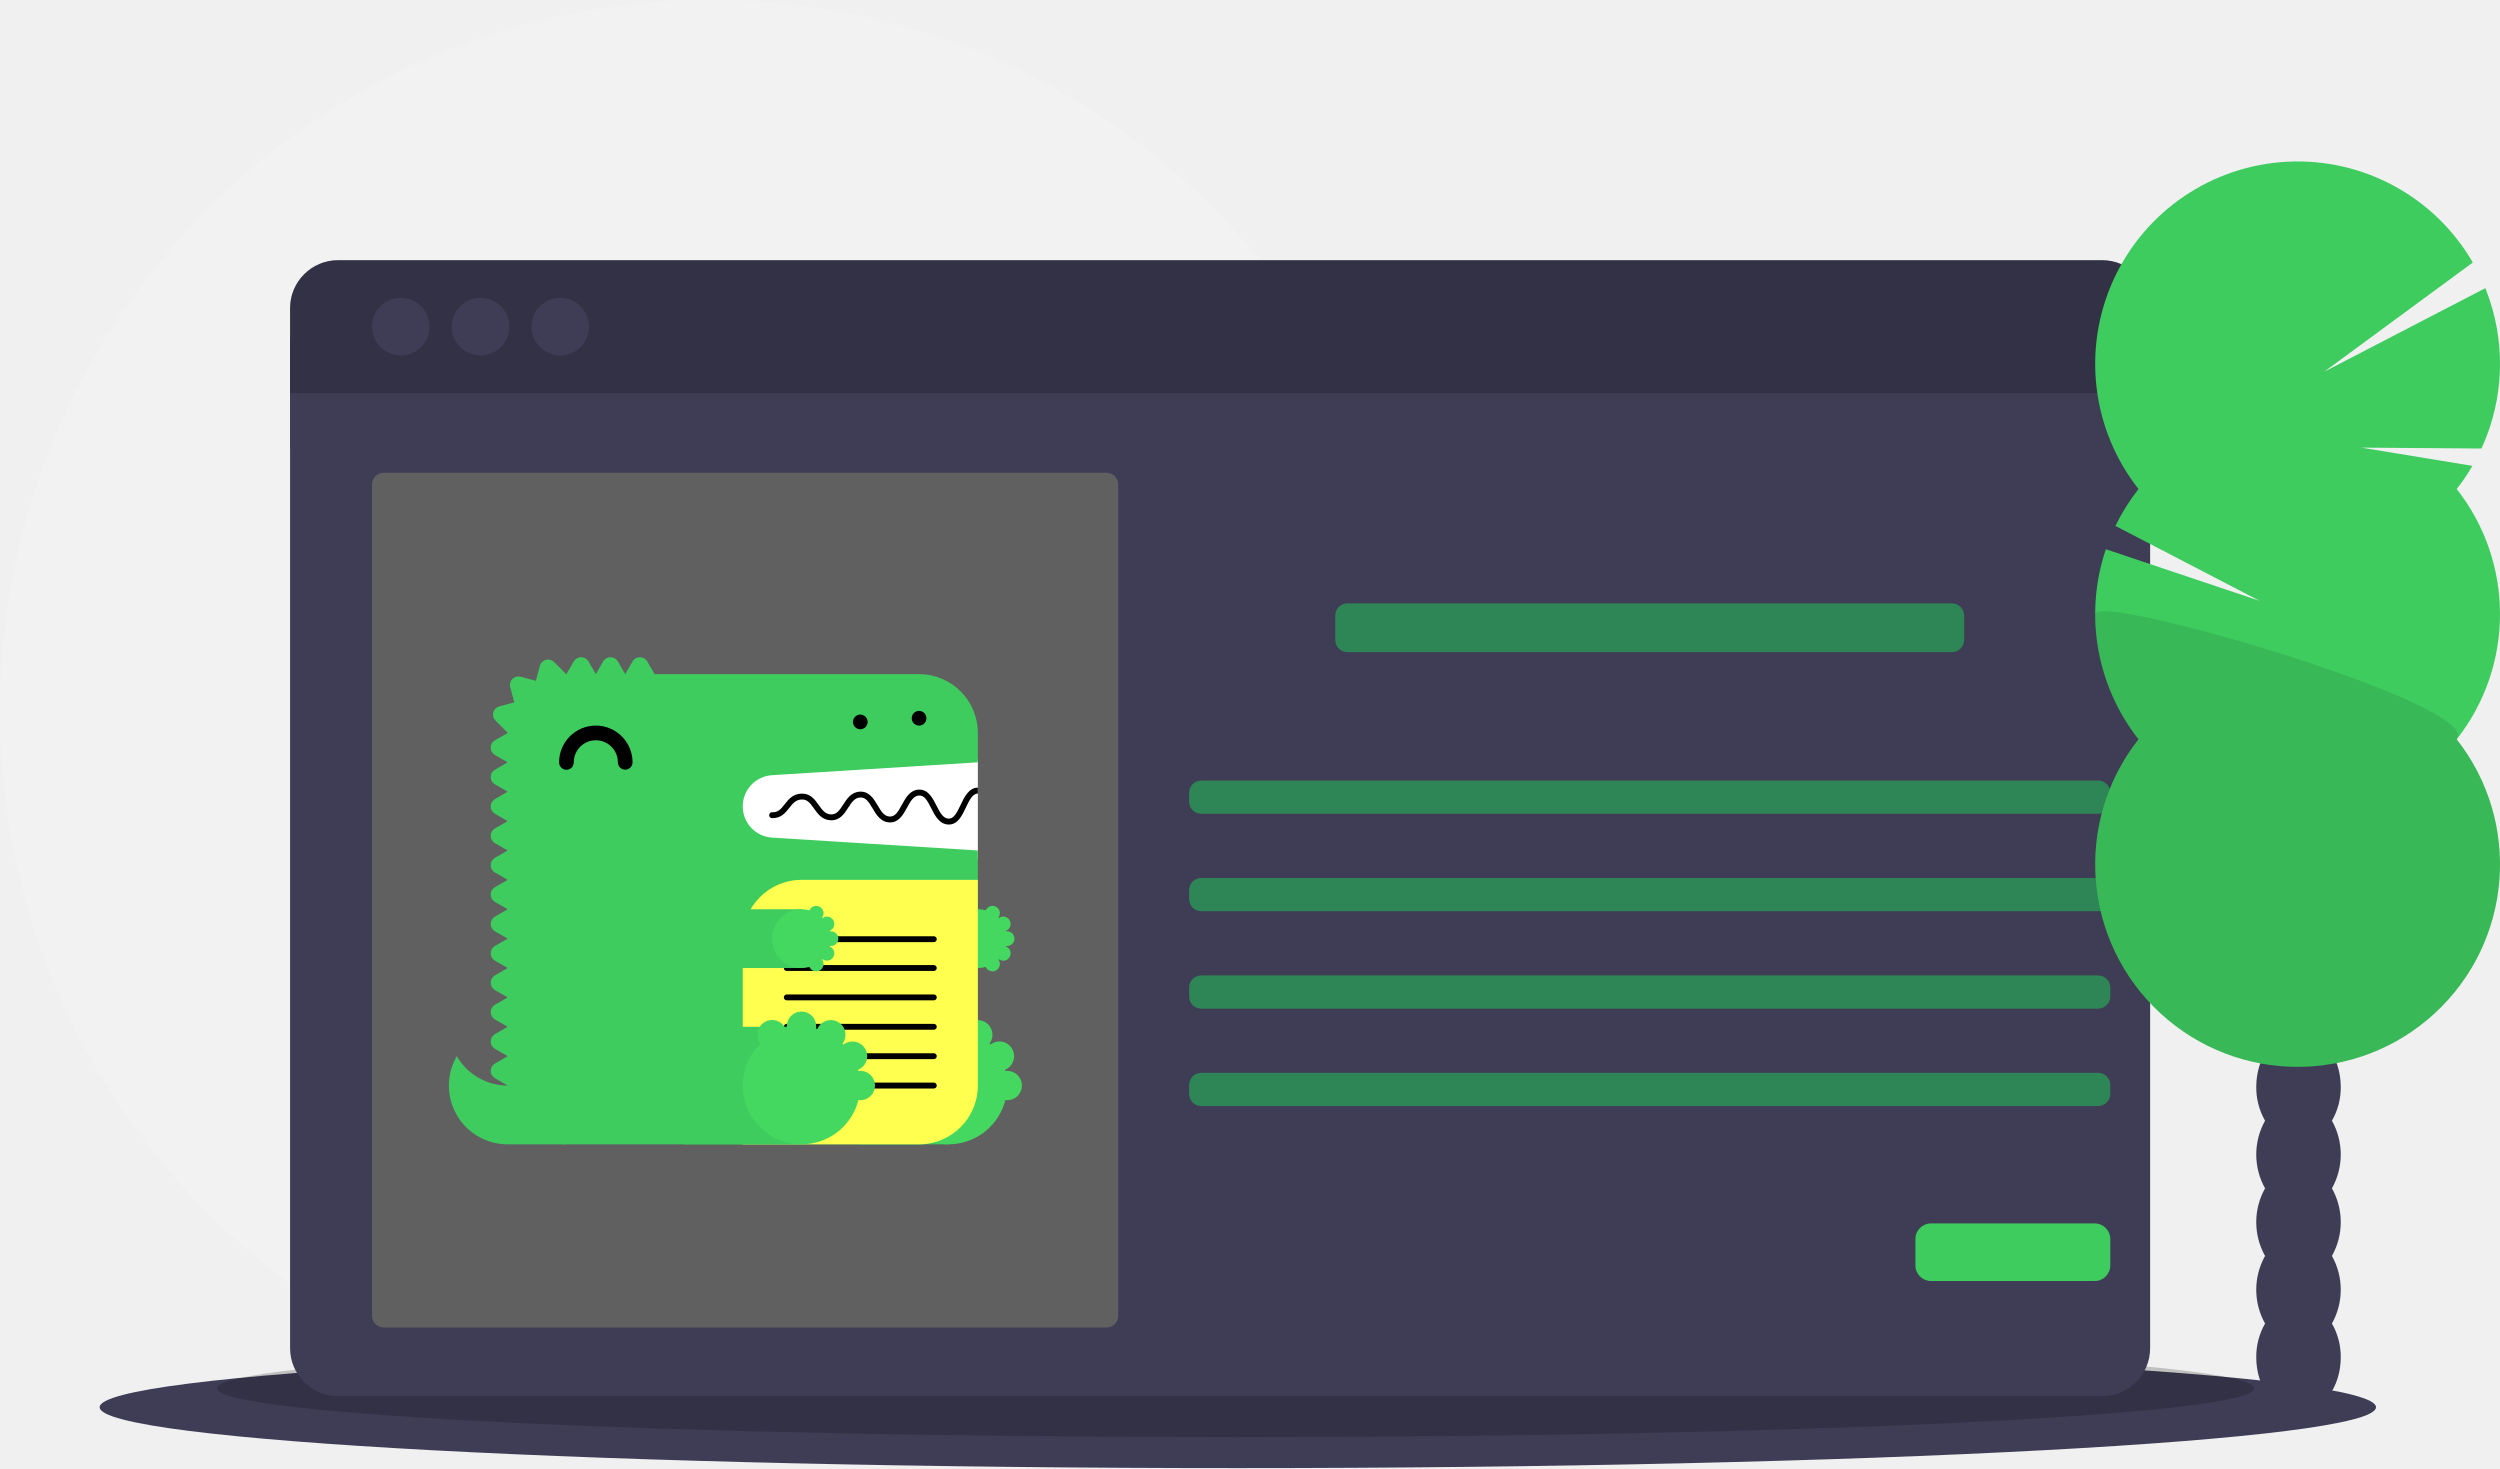
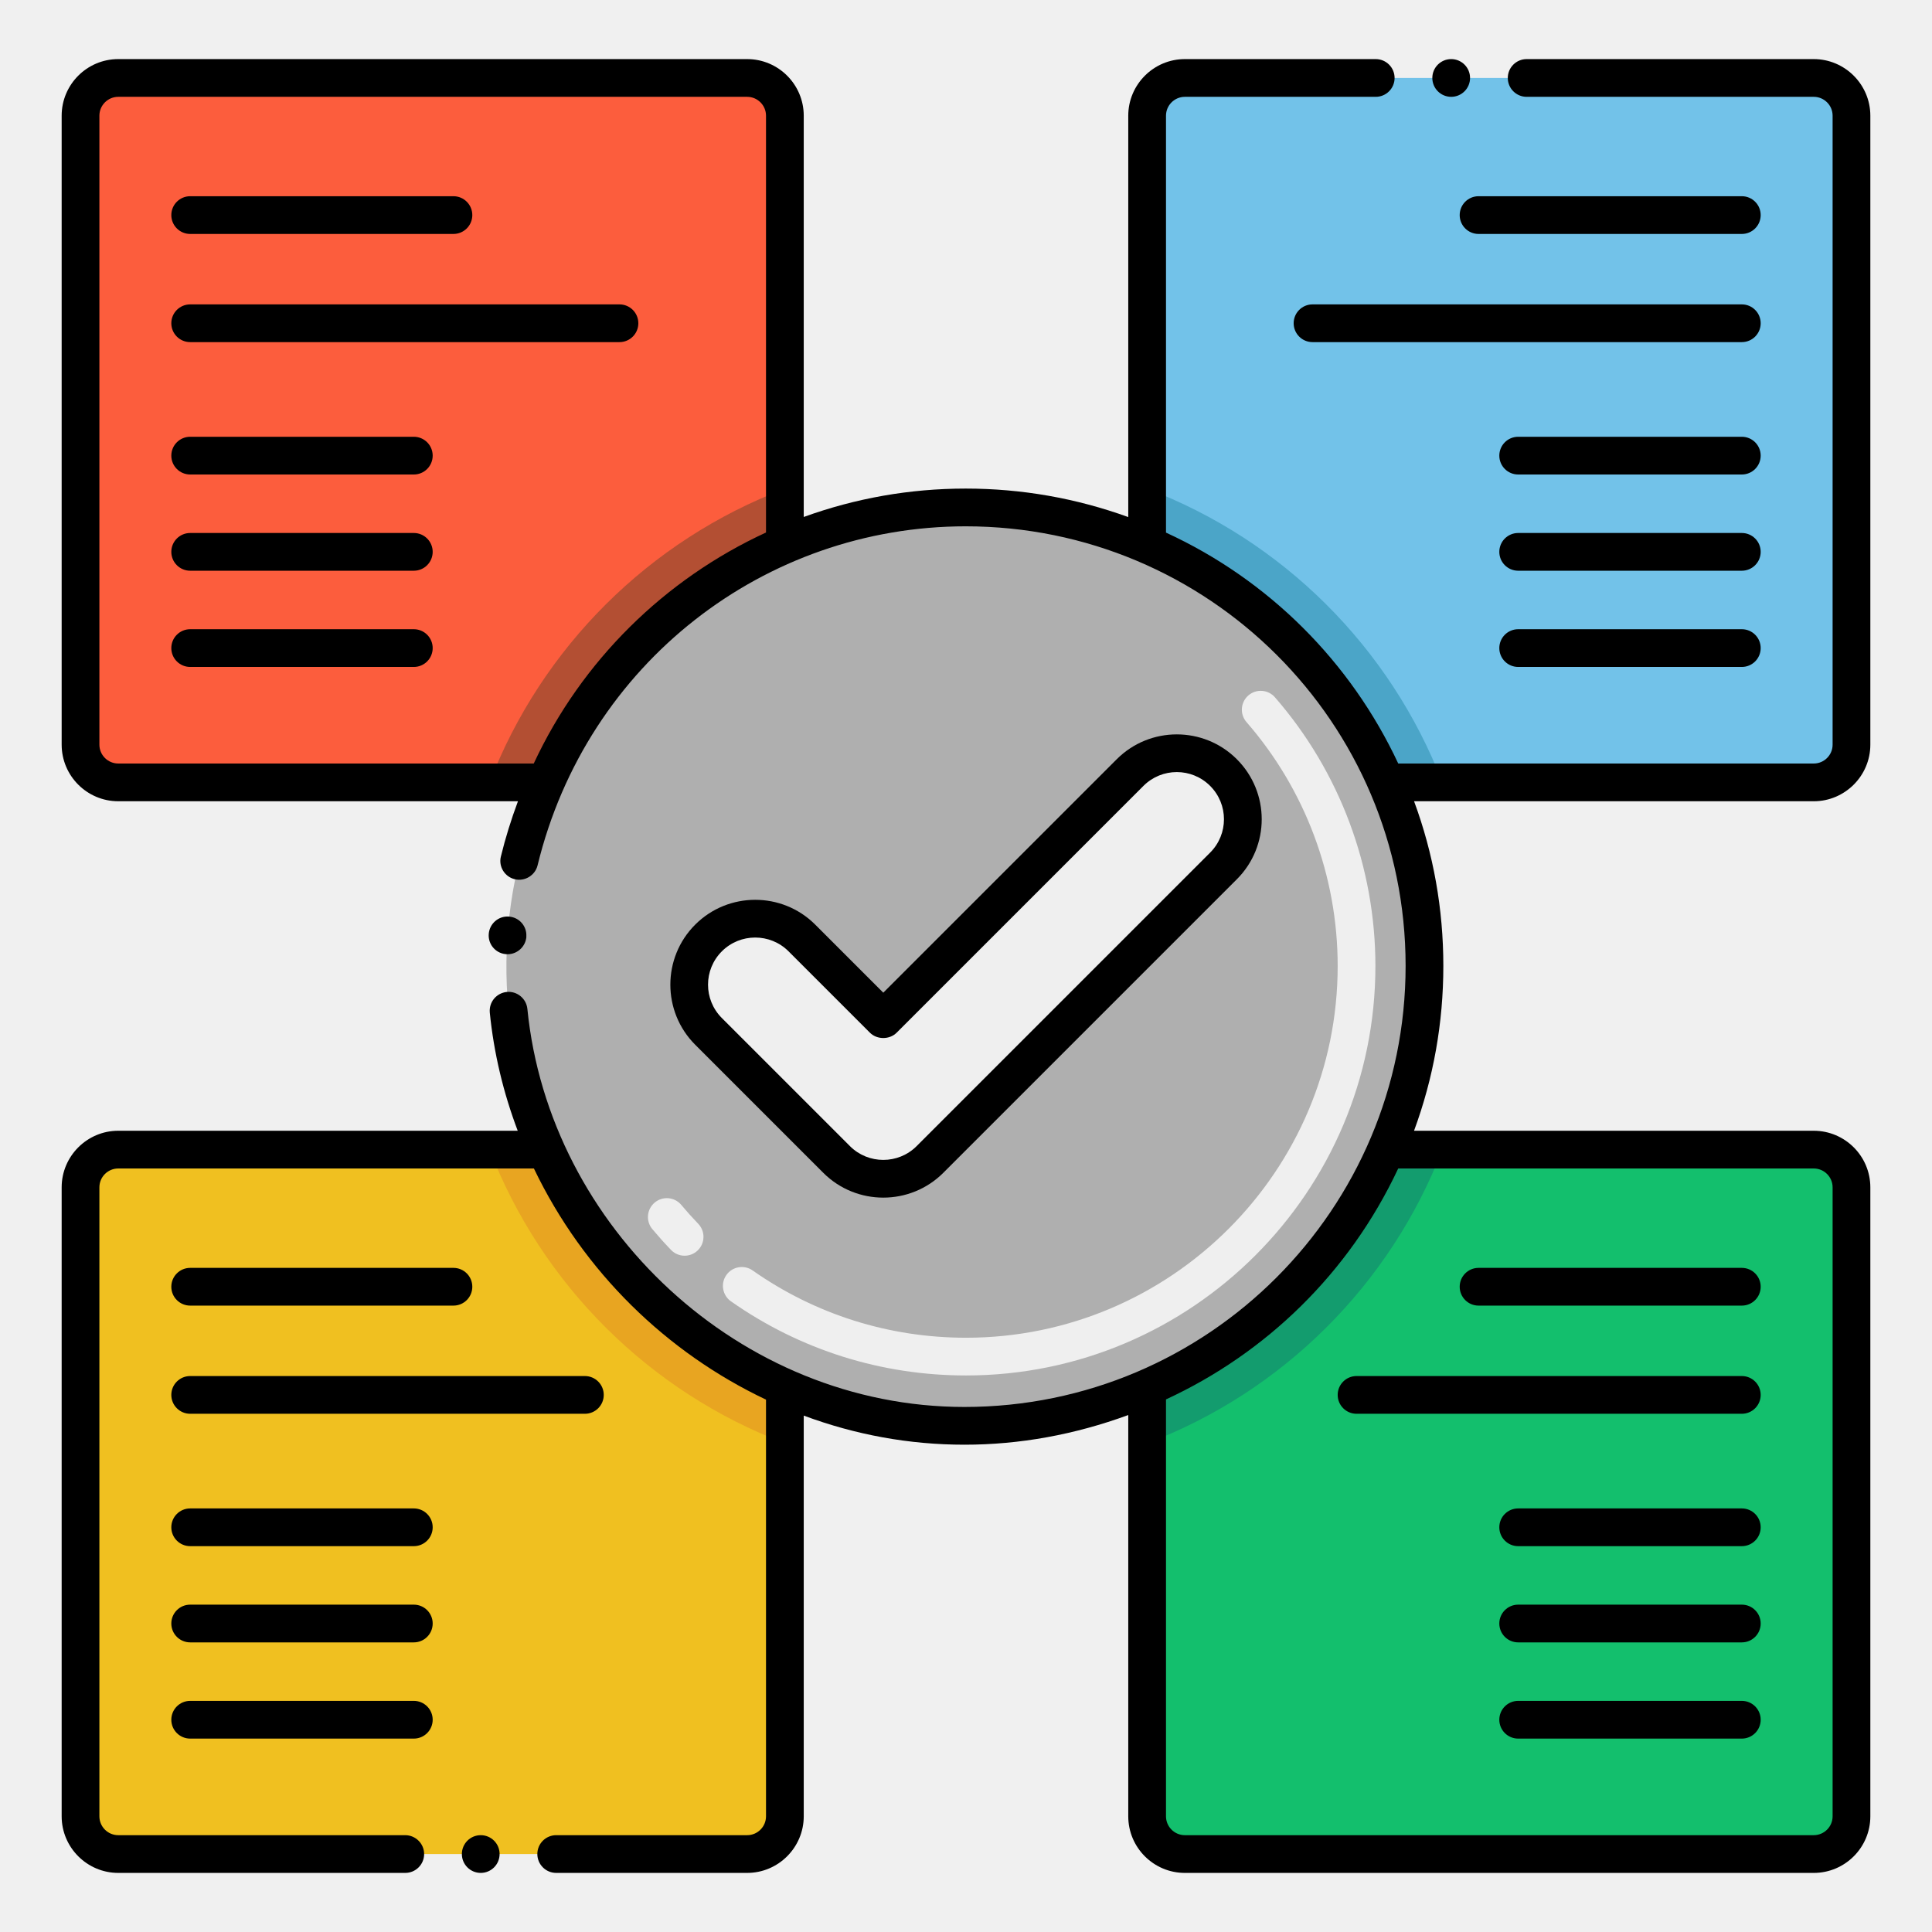
- <svg xmlns="http://www.w3.org/2000/svg" width="1129" height="663" viewBox="0 0 1129 663">
-   <circle cx="321" cy="321" r="321" fill="#f2f2f2" />
-   <ellipse cx="559" cy="635.5" rx="514" ry="27.5" fill="#3f3d56" />
-   <ellipse cx="558" cy="627" rx="460" ry="22" opacity="0.2" />
-   <rect x="131" y="152.5" width="840" height="50" fill="#3f3d56" />
-   <path d="M166.5,727.33A21.67,21.67,0,0,0,188.17,749H984.83A21.67,21.67,0,0,0,1006.5,727.33V296h-840Z" transform="translate(-35.5 -118.5)" fill="#3f3d56" />
-   <path d="M984.83,236H188.17A21.67,21.67,0,0,0,166.5,257.67V296h840V257.67A21.67,21.67,0,0,0,984.83,236Z" transform="translate(-35.5 -118.5)" fill="#3f3d56" />
-   <path d="M984.83,236H188.17A21.67,21.67,0,0,0,166.5,257.67V296h840V257.67A21.67,21.67,0,0,0,984.83,236Z" transform="translate(-35.5 -118.5)" opacity="0.2" />
-   <circle cx="181" cy="147.5" r="13" fill="#3f3d56" />
-   <circle cx="217" cy="147.5" r="13" fill="#3f3d56" />
-   <circle cx="253" cy="147.5" r="13" fill="#3f3d56" />
-   <rect x="168" y="213.5" width="337" height="386" rx="5.335" fill="#606060" />
-   <rect x="603" y="272.5" width="284" height="22" rx="5.476" fill="#2e8555" />
-   <rect x="537" y="352.5" width="416" height="15" rx="5.476" fill="#2e8555" />
-   <rect x="537" y="396.5" width="416" height="15" rx="5.476" fill="#2e8555" />
-   <rect x="537" y="440.5" width="416" height="15" rx="5.476" fill="#2e8555" />
-   <rect x="537" y="484.5" width="416" height="15" rx="5.476" fill="#2e8555" />
-   <rect x="865" y="552.5" width="88" height="26" rx="7.028" fill="#3ecc5f" />
-   <path d="M1088.603,624.616a30.114,30.114,0,0,0,3.983-15.266c0-13.797-8.544-24.981-19.083-24.981s-19.083,11.184-19.083,24.981a30.114,30.114,0,0,0,3.983,15.266,31.248,31.248,0,0,0,0,30.532,31.248,31.248,0,0,0,0,30.532,31.248,31.248,0,0,0,0,30.532,30.114,30.114,0,0,0-3.983,15.266c0,13.797,8.544,24.981,19.083,24.981s19.083-11.184,19.083-24.981a30.114,30.114,0,0,0-3.983-15.266,31.248,31.248,0,0,0,0-30.532,31.248,31.248,0,0,0,0-30.532,31.248,31.248,0,0,0,0-30.532Z" transform="translate(-35.5 -118.5)" fill="#3f3d56" />
-   <ellipse cx="1038.003" cy="460.318" rx="19.083" ry="24.981" fill="#3f3d56" />
-   <ellipse cx="1038.003" cy="429.786" rx="19.083" ry="24.981" fill="#3f3d56" />
-   <path d="M1144.939,339.345a91.611,91.611,0,0,0,7.107-10.461l-50.141-8.235,54.229.403a91.566,91.566,0,0,0,1.746-72.426l-72.754,37.741,67.097-49.321a91.413,91.413,0,1,0-150.971,102.298,91.458,91.458,0,0,0-10.425,16.669l65.087,33.814-69.4-23.292a91.46,91.46,0,0,0,14.738,85.837,91.406,91.406,0,1,0,143.689,0,91.418,91.418,0,0,0,0-113.029Z" transform="translate(-35.5 -118.5)" fill="#3ecc5f" fill-rule="evenodd" />
-   <path d="M981.688,395.859a91.013,91.013,0,0,0,19.561,56.514,91.406,91.406,0,1,0,143.689,0C1157.19,436.821,981.688,385.6,981.688,395.859Z" transform="translate(-35.5 -118.5)" opacity="0.1" />
-   <path d="M365.62,461.436H477.094v45.12H365.62Z" transform="translate(-35.5 -118.5)" fill="#fff" fill-rule="evenodd" />
-   <path d="M264.763,608.741a26.509,26.509,0,0,1-22.962-13.271,26.51,26.51,0,0,0,22.962,39.812H291.304V608.741Z" transform="translate(-35.5 -118.5)" fill="#3ecc5f" fill-rule="evenodd" />
-   <path d="M384.172,468.571l92.922-5.807V449.493a26.541,26.541,0,0,0-26.541-26.541H331.116l-3.318-5.746a3.83,3.83,0,0,0-6.635,0l-3.318,5.746-3.318-5.746a3.83,3.83,0,0,0-6.635,0l-3.318,5.746L301.257,417.205a3.83,3.83,0,0,0-6.635,0L291.304,422.951c-.029,0-.056.004-.086.004l-5.497-5.495a3.829,3.829,0,0,0-6.407,1.717l-1.817,6.773L270.607,424.103a3.83,3.83,0,0,0-4.691,4.693l1.845,6.891-6.771,1.814a3.832,3.832,0,0,0-1.72,6.41l5.497,5.497c0,.028-.004.056-.004.085l-5.746,3.318a3.83,3.83,0,0,0,0,6.635l5.746,3.318L259.016,466.081a3.83,3.83,0,0,0,0,6.635l5.746,3.318-5.746,3.318a3.83,3.83,0,0,0,0,6.635l5.746,3.318-5.746,3.318a3.83,3.83,0,0,0,0,6.635l5.746,3.318-5.746,3.318a3.83,3.83,0,0,0,0,6.635l5.746,3.318-5.746,3.318a3.83,3.83,0,0,0,0,6.635l5.746,3.318-5.746,3.318a3.83,3.83,0,0,0,0,6.635l5.746,3.318-5.746,3.318a3.83,3.83,0,0,0,0,6.635l5.746,3.318L259.016,558.976a3.83,3.83,0,0,0,0,6.635l5.746,3.318-5.746,3.318a3.83,3.83,0,0,0,0,6.635l5.746,3.318-5.746,3.318a3.83,3.83,0,0,0,0,6.635l5.746,3.318-5.746,3.318a3.83,3.83,0,0,0,0,6.635l5.746,3.318A26.541,26.541,0,0,0,291.304,635.283H450.553A26.541,26.541,0,0,0,477.094,608.741V502.575l-92.922-5.807a14.126,14.126,0,0,1,0-28.198" transform="translate(-35.5 -118.5)" fill="#3ecc5f" fill-rule="evenodd" />
-   <path d="M424.011,635.283h39.812V582.2H424.011Z" transform="translate(-35.5 -118.5)" fill="#3ecc5f" fill-rule="evenodd" />
-   <path d="M490.365,602.106a6.602,6.602,0,0,0-.848.085c-.05-.199-.098-.399-.154-.599A6.627,6.627,0,1,0,482.806,590.21q-.22-.225-.445-.446a6.624,6.624,0,1,0-11.397-6.564c-.196-.056-.394-.102-.591-.153a6.64,6.64,0,1,0-13.101,0c-.196.05-.394.097-.591.153a6.628,6.628,0,1,0-11.397,6.564,26.528,26.528,0,1,0,44.231,25.528,6.621,6.621,0,1,0,.848-13.186" transform="translate(-35.5 -118.5)" fill="#44d860" fill-rule="evenodd" />
-   <path d="M437.282,555.658H477.094V529.117H437.282Z" transform="translate(-35.5 -118.5)" fill="#3ecc5f" fill-rule="evenodd" />
-   <path d="M490.365,545.705a3.318,3.318,0,0,0,0-6.635,3.411,3.411,0,0,0-.423.042c-.027-.1-.049-.199-.077-.299a3.319,3.319,0,0,0-1.278-6.379,3.282,3.282,0,0,0-2.001.687q-.109-.113-.223-.223a3.282,3.282,0,0,0,.671-1.983,3.318,3.318,0,0,0-6.37-1.299,13.271,13.271,0,1,0,0,25.541,3.318,3.318,0,0,0,6.37-1.299,3.282,3.282,0,0,0-.671-1.983q.113-.109.223-.223a3.282,3.282,0,0,0,2.001.687,3.318,3.318,0,0,0,1.278-6.379c.028-.098.05-.199.077-.299a3.413,3.413,0,0,0,.423.042" transform="translate(-35.5 -118.5)" fill="#44d860" fill-rule="evenodd" />
-   <path d="M317.845,466.081a3.318,3.318,0,0,1-3.318-3.318,9.953,9.953,0,1,0-19.906,0,3.318,3.318,0,1,1-6.635,0,16.588,16.588,0,1,1,33.177,0,3.318,3.318,0,0,1-3.318,3.318" transform="translate(-35.5 -118.5)" fill-rule="evenodd" />
-   <path d="M370.928,635.283h79.624A26.541,26.541,0,0,0,477.094,608.741v-92.895H397.47a26.541,26.541,0,0,0-26.541,26.541Z" transform="translate(-35.5 -118.5)" fill="#ffff50" fill-rule="evenodd" />
-   <path d="M457.214,556.985H390.808a1.327,1.327,0,0,1,0-2.654h66.407a1.327,1.327,0,0,1,0,2.654m0,26.541H390.808a1.327,1.327,0,1,1,0-2.654h66.407a1.327,1.327,0,0,1,0,2.654m0,26.541H390.808a1.327,1.327,0,1,1,0-2.654h66.407a1.327,1.327,0,0,1,0,2.654m0-66.107H390.808a1.327,1.327,0,0,1,0-2.654h66.407a1.327,1.327,0,0,1,0,2.654m0,26.295H390.808a1.327,1.327,0,0,1,0-2.654h66.407a1.327,1.327,0,0,1,0,2.654m0,26.541H390.808a1.327,1.327,0,0,1,0-2.654h66.407a1.327,1.327,0,0,1,0,2.654M477.094,474.191c-.016,0-.029-.008-.045-.007-4.101.139-6.041,4.241-7.753,7.86-1.786,3.782-3.168,6.241-5.432,6.167-2.507-.09-3.94-2.922-5.458-5.919-1.744-3.442-3.734-7.347-7.913-7.201-4.042.138-5.989,3.708-7.706,6.857-1.827,3.355-3.071,5.395-5.469,5.3-2.557-.093-3.916-2.395-5.489-5.06-1.753-2.967-3.78-6.304-7.878-6.189-3.973.137-5.925,3.165-7.648,5.839-1.822,2.827-3.099,4.549-5.527,4.447-2.618-.093-3.971-2.004-5.535-4.216-1.757-2.486-3.737-5.299-7.823-5.162-3.886.133-5.838,2.614-7.559,4.801-1.635,2.076-2.912,3.718-5.612,3.615a1.328,1.328,0,1,0-.096,2.654c4.004.134,6.032-2.389,7.793-4.628,1.562-1.985,2.91-3.699,5.564-3.789,2.556-.109,3.754,1.48,5.567,4.041,1.721,2.434,3.675,5.194,7.605,5.336,4.118.138,6.099-2.939,7.854-5.663,1.569-2.434,2.922-4.535,5.507-4.624,2.379-.089,3.675,1.792,5.501,4.885,1.721,2.916,3.671,6.219,7.68,6.365,4.147.143,6.15-3.477,7.895-6.682,1.512-2.771,2.938-5.388,5.466-5.476,2.379-.056,3.62,2.117,5.456,5.746,1.715,3.388,3.659,7.226,7.73,7.373l.224.004c4.066,0,5.996-4.081,7.704-7.689,1.512-3.198,2.942-6.211,5.397-6.334Z" transform="translate(-35.5 -118.5)" fill-rule="evenodd" />
-   <path d="M344.387,635.283h53.083V582.2H344.387Z" transform="translate(-35.5 -118.5)" fill="#3ecc5f" fill-rule="evenodd" />
-   <path d="M424.011,602.106a6.602,6.602,0,0,0-.848.085c-.05-.199-.098-.399-.154-.599A6.627,6.627,0,1,0,416.452,590.21q-.22-.225-.445-.446a6.624,6.624,0,1,0-11.397-6.564c-.196-.056-.394-.102-.591-.153a6.64,6.64,0,1,0-13.101,0c-.196.05-.394.097-.591.153a6.628,6.628,0,1,0-11.397,6.564,26.528,26.528,0,1,0,44.231,25.528,6.621,6.621,0,1,0,.848-13.186" transform="translate(-35.5 -118.5)" fill="#44d860" fill-rule="evenodd" />
-   <path d="M344.387,555.658h53.083V529.117H344.387Z" transform="translate(-35.5 -118.5)" fill="#3ecc5f" fill-rule="evenodd" />
-   <path d="M410.74,545.705a3.318,3.318,0,1,0,0-6.635,3.411,3.411,0,0,0-.423.042c-.027-.1-.049-.199-.077-.299a3.319,3.319,0,0,0-1.278-6.379,3.282,3.282,0,0,0-2.001.687q-.109-.113-.223-.223a3.282,3.282,0,0,0,.671-1.983,3.318,3.318,0,0,0-6.37-1.299,13.271,13.271,0,1,0,0,25.541,3.318,3.318,0,0,0,6.37-1.299,3.282,3.282,0,0,0-.671-1.983q.113-.109.223-.223a3.282,3.282,0,0,0,2.001.687,3.318,3.318,0,0,0,1.278-6.379c.028-.098.05-.199.077-.299a3.413,3.413,0,0,0,.423.042" transform="translate(-35.5 -118.5)" fill="#44d860" fill-rule="evenodd" />
-   <path d="M424.011,447.834a3.603,3.603,0,0,1-.65-.066,3.344,3.344,0,0,1-.624-.186,3.447,3.447,0,0,1-.572-.305,5.027,5.027,0,0,1-.504-.411,3.887,3.887,0,0,1-.41-.504,3.275,3.275,0,0,1-.557-1.845,3.602,3.602,0,0,1,.066-.65,3.826,3.826,0,0,1,.184-.624,3.489,3.489,0,0,1,.307-.571,3.197,3.197,0,0,1,.914-.916,3.447,3.447,0,0,1,.572-.305,3.344,3.344,0,0,1,.624-.186,3.069,3.069,0,0,1,1.301,0,3.223,3.223,0,0,1,1.194.491,5.028,5.028,0,0,1,.504.411,4.88,4.88,0,0,1,.411.504,3.382,3.382,0,0,1,.305.571,3.478,3.478,0,0,1,.252,1.274A3.364,3.364,0,0,1,426.36,446.865a5.027,5.027,0,0,1-.504.411,3.306,3.306,0,0,1-1.845.557m26.541-1.659a3.388,3.388,0,0,1-2.35-.969,5.042,5.042,0,0,1-.41-.504,3.275,3.275,0,0,1-.557-1.845,3.387,3.387,0,0,1,.967-2.349,5.026,5.026,0,0,1,.504-.411,3.447,3.447,0,0,1,.572-.305,3.343,3.343,0,0,1,.624-.186,3.07,3.07,0,0,1,1.301,0,3.224,3.224,0,0,1,1.194.491,5.026,5.026,0,0,1,.504.411,3.388,3.388,0,0,1,.969,2.349,3.726,3.726,0,0,1-.066.65,3.374,3.374,0,0,1-.186.624,4.715,4.715,0,0,1-.305.571,4.88,4.88,0,0,1-.411.504,5.026,5.026,0,0,1-.504.411,3.305,3.305,0,0,1-1.845.557" transform="translate(-35.5 -118.5)" fill-rule="evenodd" />
+ <svg xmlns="http://www.w3.org/2000/svg" version="1.1" x="0px" y="0px" viewBox="0 0 256 256" enable-background="new 0 0 256 256" xml:space="preserve">
+   <g id="Layer_2">
+ </g>
+   <g id="Layer_1">
+     <g>
+ 	</g>
+     <g>
+       <path fill="#FC5D3D" d="M104,15.33v56.84c-13.48,5.78-25.29,16.8-31.68,31.5H15.67c-2.76,0-5-2.24-5-5V15.33c0-2.76,2.24-5,5-5H99    C101.76,10.33,104,12.57,104,15.33z" />
+       <path fill="#B34F33" d="M104,64.76v7.41c-13.48,5.78-25.29,16.8-31.68,31.5h-7.44C71.78,85.78,86.06,71.56,104,64.76z" />
+       <path fill="#72C2E9" d="M245.33,15.33v83.34c0,2.76-2.24,5-5,5h-56.65c-5.99-13.74-17.19-25.28-31.68-31.49V15.33    c0-2.76,2.24-5,5-5h83.33C243.09,10.33,245.33,12.57,245.33,15.33z" />
+       <path fill="#4BA5C8" d="M191.12,103.67h-7.44c-5.99-13.74-17.19-25.28-31.68-31.49v-7.42C169.94,71.56,184.22,85.78,191.12,103.67    z" />
+       <path fill="#F0C020" d="M104,183.87v56.8c0,2.76-2.24,5-5,5H15.67c-2.76,0-5-2.24-5-5v-83.34c0-2.76,2.24-5,5-5h56.65    C78.58,166.29,90,177.68,104,183.87z" />
+       <path fill="#E8A521" d="M104,183.87v7.37c-17.94-6.8-32.22-21.02-39.12-38.91h7.44C78.58,166.29,90,177.68,104,183.87z" />
+       <path fill="#13BF6D" d="M245.33,157.33v83.34c0,2.76-2.24,5-5,5H157c-2.76,0-5-2.24-5-5v-56.85    c14.14-6.08,25.51-17.39,31.68-31.49h56.65C243.09,152.33,245.33,154.57,245.33,157.33z" />
+       <path fill="#139C6E" d="M183.68,152.33h7.44c-6.9,17.89-21.18,32.11-39.12,38.91v-7.42C166.14,177.74,177.51,166.43,183.68,152.33    z" />
+       <path fill="#AFAFAF" d="M183.68,152.33c-6.17,14.1-17.54,25.41-31.68,31.49c-16.85,7.26-33.76,6.35-48,0.05    c-14-6.19-25.42-17.58-31.68-31.54c-6.47-14.44-7.43-31.63,0-48.66c6.39-14.7,18.2-25.72,31.68-31.5    c15.39-6.63,32.82-6.51,48,0.01c14.49,6.21,25.69,17.75,31.68,31.49C190.45,119.11,190.44,136.88,183.68,152.33z" />
+       <path fill="#EFEFEF" d="M149.744,102.368l-32.704,32.704l-10.783-10.783c-3.417-3.417-8.957-3.417-12.374,0l0,0    c-3.417,3.417-3.417,8.957,0,12.374l16.971,16.971c3.417,3.417,8.957,3.417,12.374,0l38.891-38.891    c3.417-3.417,3.417-8.957,0-12.374l0,0C158.701,98.951,153.161,98.951,149.744,102.368z" />
+       <g>
+         <g>
+           <path fill="#EFEFEF" d="M128,182.256c-11.224,0-21.994-3.397-31.146-9.824c-1.13-0.793-1.403-2.353-0.609-3.482      c0.794-1.131,2.353-1.403,3.482-0.609c8.306,5.833,18.083,8.916,28.272,8.916c27.157,0,49.25-22.098,49.25-49.26      c0-11.891-4.291-23.368-12.082-32.317c-0.906-1.042-0.797-2.621,0.244-3.527c1.042-0.906,2.621-0.797,3.527,0.244      c8.583,9.859,13.311,22.502,13.311,35.601C182.25,157.915,157.914,182.256,128,182.256z M88.912,165.62      c-0.85-0.884-1.681-1.81-2.471-2.751c-0.888-1.058-0.75-2.634,0.308-3.522s2.635-0.75,3.522,0.308      c0.718,0.855,1.474,1.697,2.246,2.501c0.957,0.996,0.925,2.578-0.071,3.535C91.451,166.648,89.868,166.616,88.912,165.62z" />
+         </g>
+       </g>
+       <path d="M25.2,31h34.883c1.381,0,2.5-1.119,2.5-2.5s-1.119-2.5-2.5-2.5H25.2c-1.381,0-2.5,1.119-2.5,2.5S23.819,31,25.2,31z" />
+       <path d="M82.083,40.333H25.2c-1.381,0-2.5,1.119-2.5,2.5s1.119,2.5,2.5,2.5h56.883c1.381,0,2.5-1.119,2.5-2.5    S83.464,40.333,82.083,40.333z" />
+       <path d="M54.833,57.874H25.2c-1.381,0-2.5,1.119-2.5,2.5s1.119,2.5,2.5,2.5h29.633c1.381,0,2.5-1.119,2.5-2.5    S56.214,57.874,54.833,57.874z" />
+       <path d="M54.833,70.624H25.2c-1.381,0-2.5,1.119-2.5,2.5s1.119,2.5,2.5,2.5h29.633c1.381,0,2.5-1.119,2.5-2.5    S56.214,70.624,54.833,70.624z" />
+       <path d="M54.833,83.374H25.2c-1.381,0-2.5,1.119-2.5,2.5s1.119,2.5,2.5,2.5h29.633c1.381,0,2.5-1.119,2.5-2.5    S56.214,83.374,54.833,83.374z" />
+       <path d="M230.8,26h-34.883c-1.381,0-2.5,1.119-2.5,2.5s1.119,2.5,2.5,2.5H230.8c1.381,0,2.5-1.119,2.5-2.5S232.181,26,230.8,26z" />
+       <path d="M230.8,40.333h-56.883c-1.381,0-2.5,1.119-2.5,2.5s1.119,2.5,2.5,2.5H230.8c1.381,0,2.5-1.119,2.5-2.5    S232.181,40.333,230.8,40.333z" />
+       <circle cx="192.29" cy="10.33" r="2.5" />
+       <path d="M230.8,57.874h-29.633c-1.381,0-2.5,1.119-2.5,2.5s1.119,2.5,2.5,2.5H230.8c1.381,0,2.5-1.119,2.5-2.5    S232.181,57.874,230.8,57.874z" />
+       <path d="M230.8,70.624h-29.633c-1.381,0-2.5,1.119-2.5,2.5s1.119,2.5,2.5,2.5H230.8c1.381,0,2.5-1.119,2.5-2.5    S232.181,70.624,230.8,70.624z" />
+       <path d="M230.8,83.374h-29.633c-1.381,0-2.5,1.119-2.5,2.5s1.119,2.5,2.5,2.5H230.8c1.381,0,2.5-1.119,2.5-2.5    S232.181,83.374,230.8,83.374z" />
+       <path d="M25.2,173h34.883c1.381,0,2.5-1.119,2.5-2.5s-1.119-2.5-2.5-2.5H25.2c-1.381,0-2.5,1.119-2.5,2.5S23.819,173,25.2,173z" />
+       <path d="M80,184.833c0-1.381-1.119-2.5-2.5-2.5H25.2c-1.381,0-2.5,1.119-2.5,2.5s1.119,2.5,2.5,2.5h52.3    C78.881,187.333,80,186.214,80,184.833z" />
+       <circle cx="63.7" cy="245.67" r="2.5" />
+       <path d="M15.67,248.17H53.7c1.38,0,2.5-1.12,2.5-2.5c0-1.37-1.12-2.49-2.49-2.5H53.7H15.67c-1.38,0-2.5-1.12-2.5-2.5v-83.34    c0-1.38,1.12-2.5,2.5-2.5h55.075c6.584,13.732,17.62,24.407,30.755,30.629v55.211c0,1.38-1.12,2.5-2.5,2.5H73.7    c-1.38,0-2.5,1.12-2.5,2.5s1.12,2.5,2.5,2.5H99c4.13,0,7.5-3.37,7.5-7.5v-53.095c6.86,2.554,14,3.855,21.28,3.855h0.03    c7.315,0,14.593-1.329,21.69-3.93v53.171c0,4.136,3.364,7.5,7.5,7.5h83.33c4.136,0,7.5-3.364,7.5-7.5v-83.34    c0-4.136-3.364-7.5-7.5-7.5h-52.962c2.575-6.984,3.882-14.308,3.882-21.84c0-7.537-1.306-14.858-3.878-21.82h52.958    c4.13,0,7.5-3.37,7.5-7.5V15.33c0-4.13-3.37-7.5-7.5-7.5h-38.04c-1.38,0-2.5,1.12-2.5,2.5c0,1.38,1.12,2.5,2.5,2.5h38.04    c1.38,0,2.5,1.12,2.5,2.5v83.34c0,1.38-1.12,2.5-2.5,2.5h-55.056c-6.31-13.494-17.177-24.346-30.773-30.596V15.33    c0-1.38,1.13-2.5,2.5-2.5h25.29c1.38,0,2.5-1.12,2.5-2.5c0-1.38-1.12-2.5-2.5-2.5H157c-4.13,0-7.5,3.37-7.5,7.5v53.184    c-6.9-2.499-14.135-3.775-21.54-3.775c-7.39,0-14.587,1.273-21.46,3.762V15.33c0-4.136-3.364-7.5-7.5-7.5H15.67    c-4.136,0-7.5,3.364-7.5,7.5v83.34c0,4.136,3.364,7.5,7.5,7.5h52.961c-0.897,2.413-1.662,4.858-2.261,7.32    c-0.343,1.375,0.549,2.712,1.84,3.01c1.32,0.33,2.7-0.51,3.02-1.83c6.53-26.844,30.152-44.93,56.73-44.93    c32.106,0,58.29,25.952,58.29,58.25c0,32.184-26.143,58.44-58.46,58.44c-29.698,0-55.037-23.785-57.91-52.75    c-0.14-1.37-1.37-2.38-2.74-2.24c-1.328,0.141-2.369,1.3-2.24,2.74c0.535,5.342,1.785,10.588,3.7,15.65H15.67    c-4.13,0-7.5,3.37-7.5,7.5v83.34C8.17,244.8,11.54,248.17,15.67,248.17z M70.725,101.17H15.67c-1.378,0-2.5-1.122-2.5-2.5V15.33    c0-1.378,1.122-2.5,2.5-2.5H99c1.378,0,2.5,1.122,2.5,2.5v55.23C88.085,76.744,77.083,87.524,70.725,101.17z M185.271,154.83    h55.059c1.378,0,2.5,1.122,2.5,2.5v83.34c0,1.378-1.122,2.5-2.5,2.5H157c-1.378,0-2.5-1.122-2.5-2.5v-55.242    C167.7,179.332,178.749,168.738,185.271,154.83z" />
+       <path d="M54.833,199.874H25.2c-1.381,0-2.5,1.119-2.5,2.5s1.119,2.5,2.5,2.5h29.633c1.381,0,2.5-1.119,2.5-2.5    S56.214,199.874,54.833,199.874z" />
+       <path d="M54.833,212.624H25.2c-1.381,0-2.5,1.119-2.5,2.5s1.119,2.5,2.5,2.5h29.633c1.381,0,2.5-1.119,2.5-2.5    S56.214,212.624,54.833,212.624z" />
+       <path d="M54.833,225.374H25.2c-1.381,0-2.5,1.119-2.5,2.5s1.119,2.5,2.5,2.5h29.633c1.381,0,2.5-1.119,2.5-2.5    S56.214,225.374,54.833,225.374z" />
+       <path d="M195.917,173H230.8c1.381,0,2.5-1.119,2.5-2.5s-1.119-2.5-2.5-2.5h-34.883c-1.381,0-2.5,1.119-2.5,2.5    S194.536,173,195.917,173z" />
+       <path d="M179.75,187.333H230.8c1.381,0,2.5-1.119,2.5-2.5s-1.119-2.5-2.5-2.5H179.75c-1.381,0-2.5,1.119-2.5,2.5    S178.37,187.333,179.75,187.333z" />
+       <path d="M230.8,199.874h-29.633c-1.381,0-2.5,1.119-2.5,2.5s1.119,2.5,2.5,2.5H230.8c1.381,0,2.5-1.119,2.5-2.5    S232.181,199.874,230.8,199.874z" />
+       <path d="M230.8,212.624h-29.633c-1.381,0-2.5,1.119-2.5,2.5s1.119,2.5,2.5,2.5H230.8c1.381,0,2.5-1.119,2.5-2.5    S232.181,212.624,230.8,212.624z" />
+       <path d="M230.8,225.374h-29.633c-1.381,0-2.5,1.119-2.5,2.5s1.119,2.5,2.5,2.5H230.8c1.381,0,2.5-1.119,2.5-2.5    S232.181,225.374,230.8,225.374z" />
+       <path d="M124.995,155.401l38.891-38.891c4.397-4.397,4.397-11.513,0-15.91c-4.386-4.387-11.523-4.387-15.909,0l-30.936,30.936    l-9.016-9.016c-4.386-4.386-11.523-4.387-15.91,0c-4.387,4.386-4.387,11.523,0,15.91l16.971,16.971    C113.471,159.788,120.609,159.788,124.995,155.401z M95.649,126.056c2.436-2.436,6.402-2.437,8.839,0l10.784,10.784    c0.938,0.938,2.598,0.938,3.535,0l32.704-32.704c2.442-2.441,6.396-2.443,8.839,0.001c2.442,2.441,2.443,6.395,0,8.838    l-38.891,38.891c-2.438,2.436-6.402,2.437-8.839,0l-16.971-16.971C93.208,132.453,93.207,128.499,95.649,126.056z" />
+       <path d="M67.25,126.44c1.31,0,2.4-1.02,2.5-2.32c0,0,0-0.01-0.01-0.01c0.102-1.337-0.894-2.554-2.31-2.66    c-1.39-0.1-2.57,0.95-2.67,2.31C64.651,125.225,65.806,126.44,67.25,126.44z" />
+     </g>
+   </g>
</svg>
